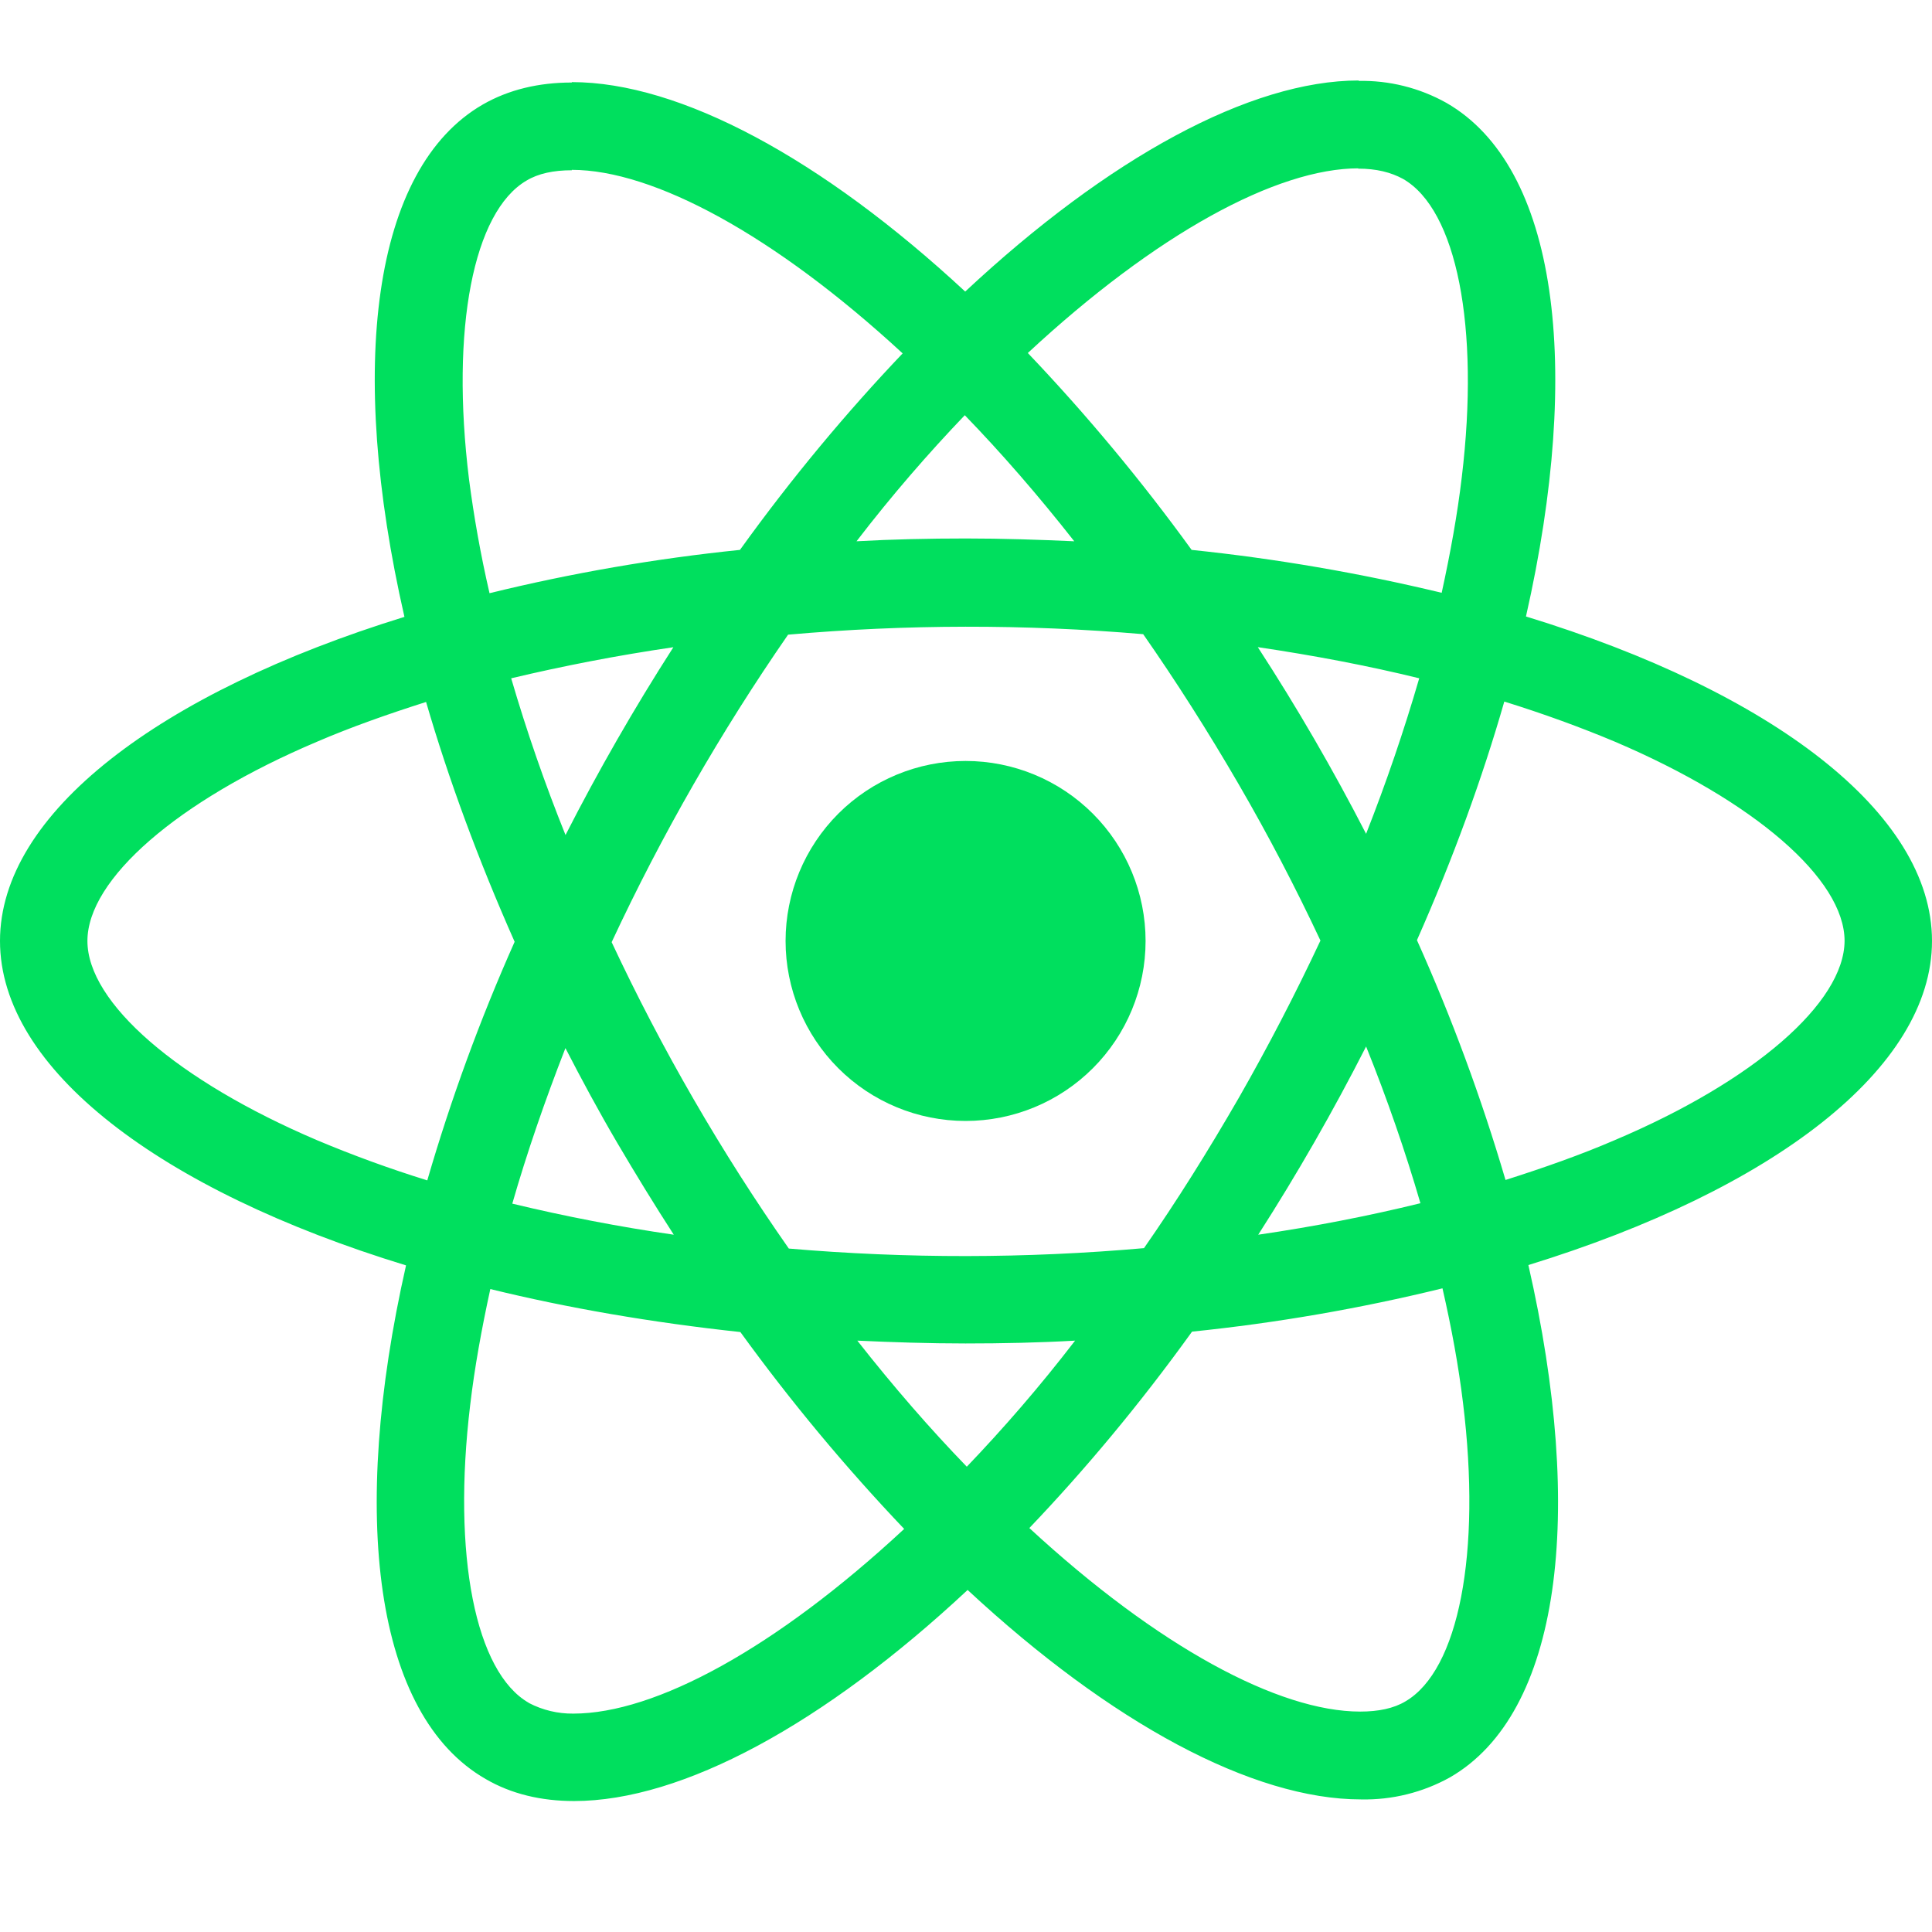
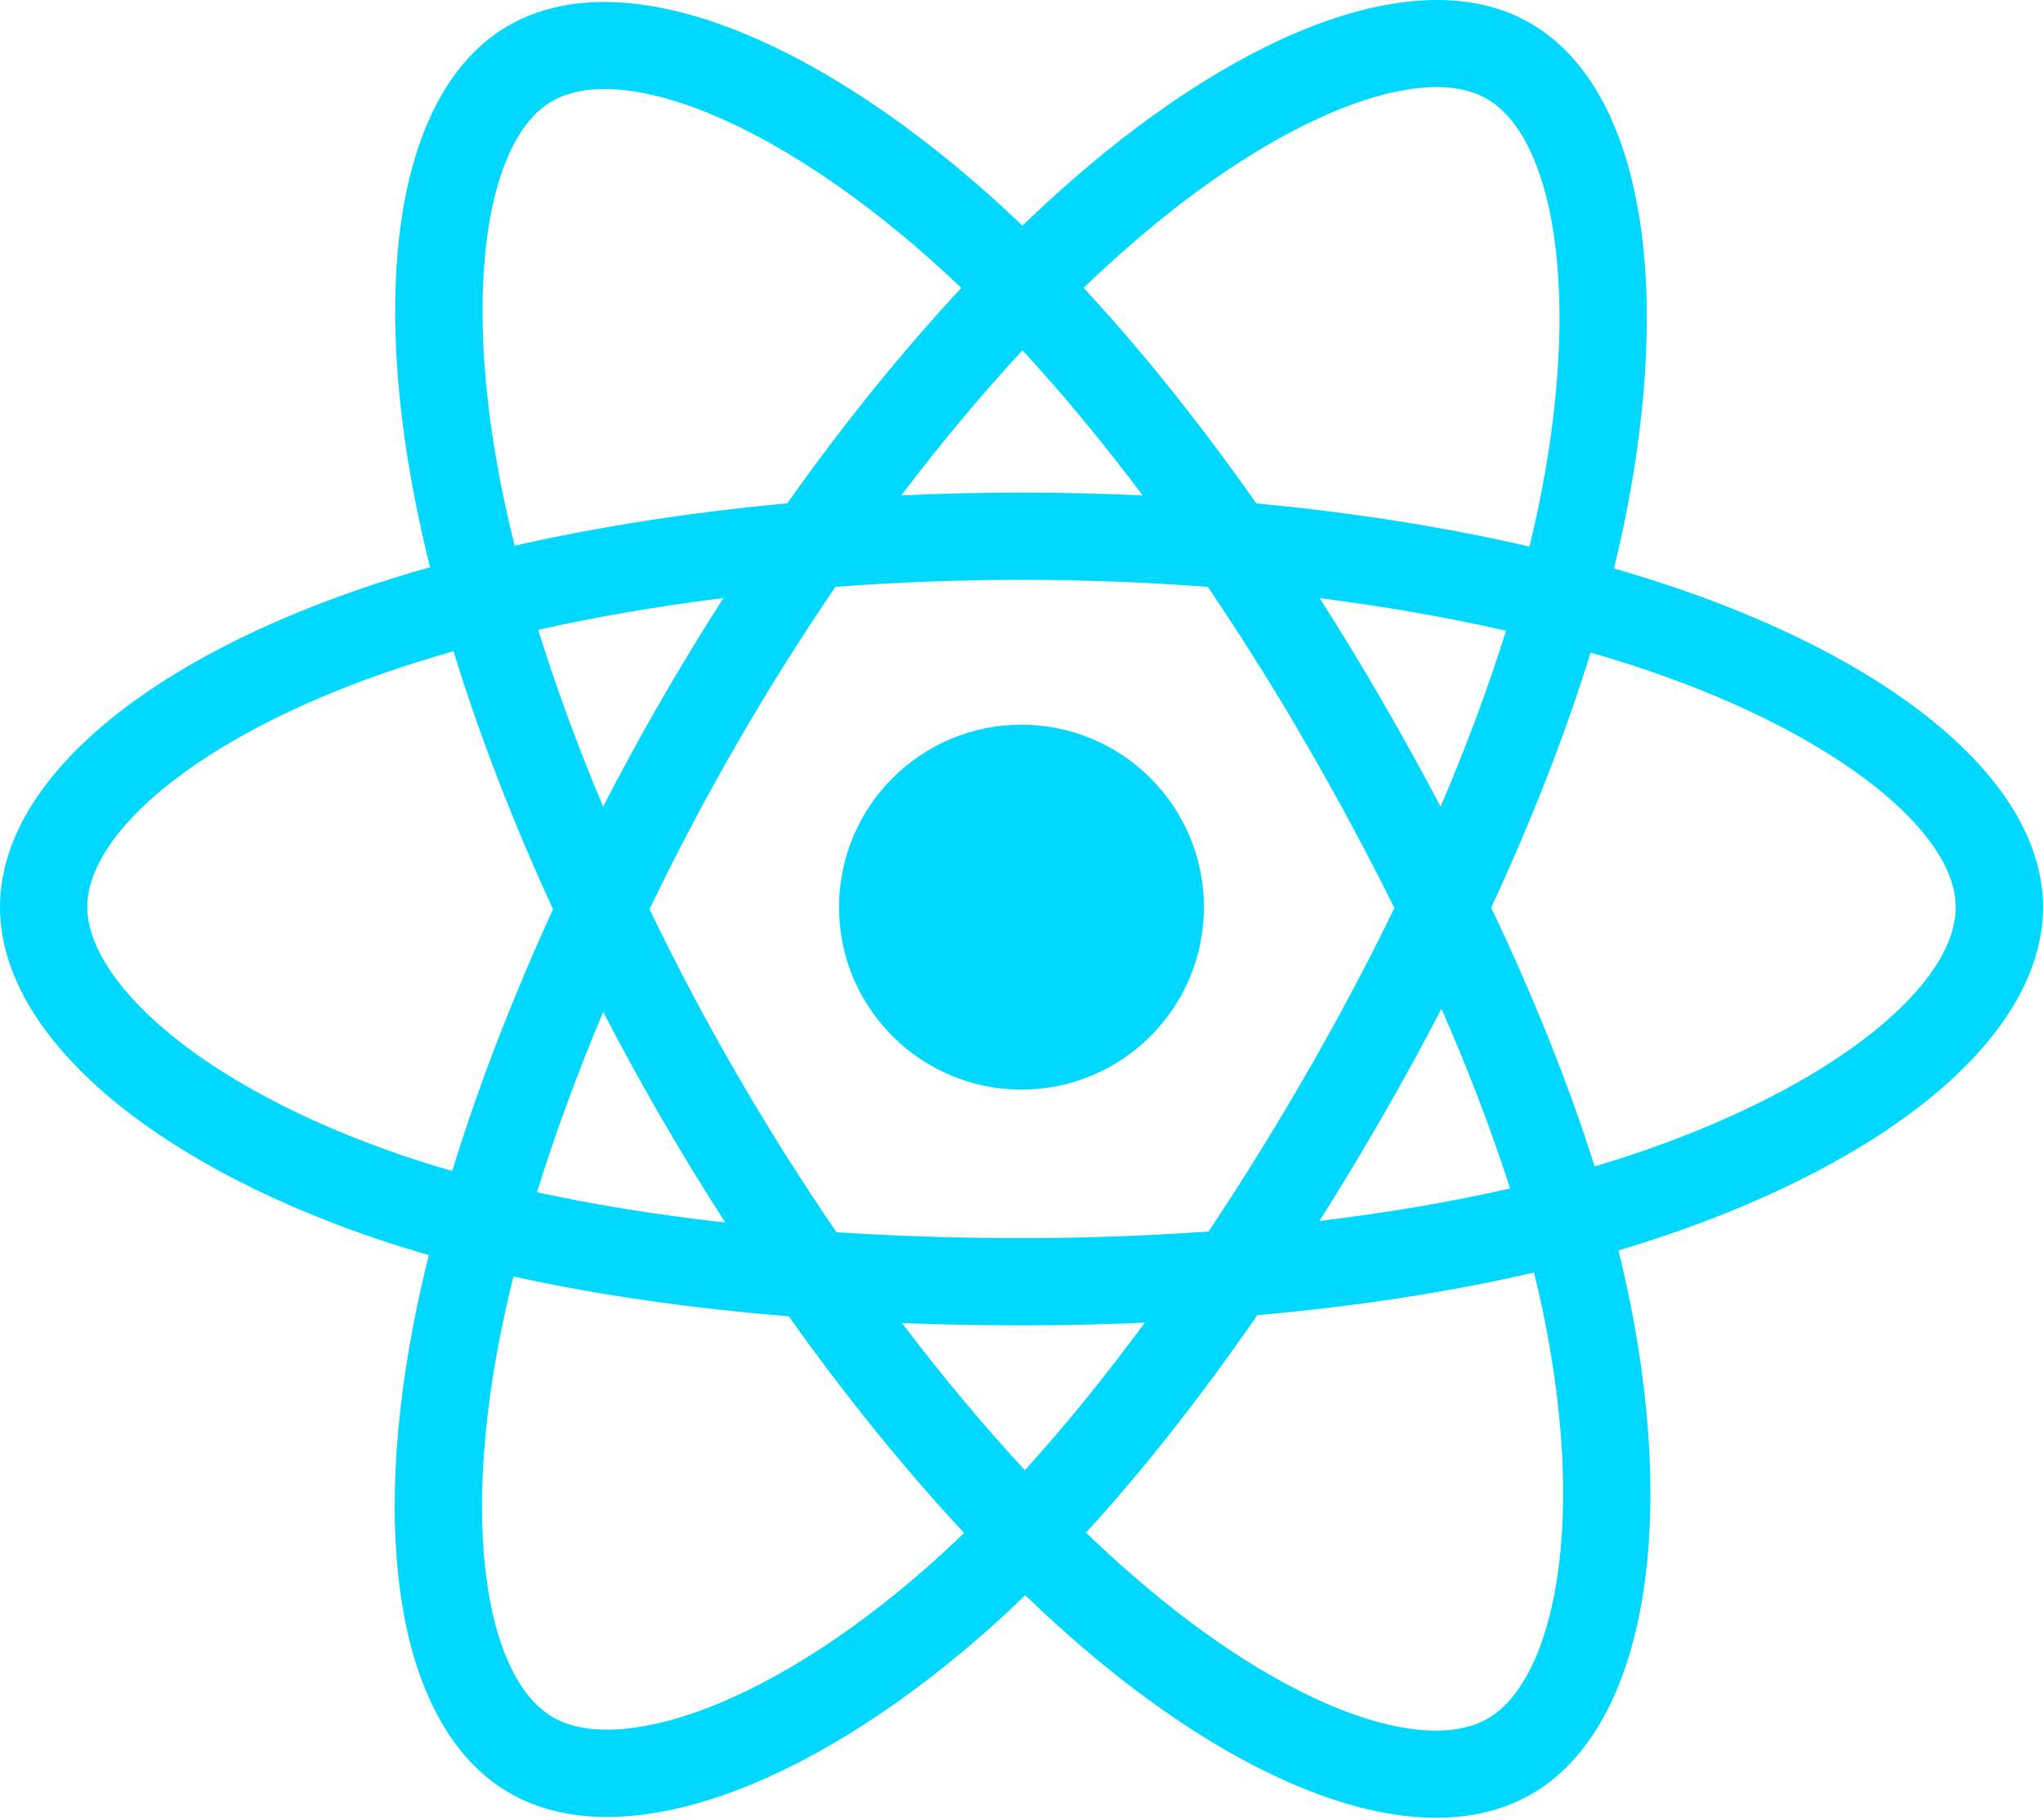
- <svg xmlns="http://www.w3.org/2000/svg" width="80" height="80" viewBox="0 0 80 80" fill="none">
-   <path d="M80 38.963C80 33.663 73.363 28.64 63.187 25.527C65.537 15.157 64.493 6.903 59.893 4.26C58.779 3.636 57.517 3.322 56.24 3.35V6.983C56.99 6.983 57.593 7.133 58.1 7.41C60.317 8.683 61.28 13.523 60.53 19.753C60.35 21.287 60.057 22.9 59.697 24.547C56.289 23.726 52.83 23.132 49.343 22.77C47.266 19.904 45 17.18 42.56 14.617C47.877 9.677 52.867 6.97 56.26 6.97V3.333C51.773 3.333 45.903 6.53 39.967 12.073C34.033 6.567 28.16 3.4 23.677 3.4V7.033C27.053 7.033 32.06 9.727 37.377 14.633C35.093 17.033 32.81 19.753 30.64 22.77C27.146 23.128 23.681 23.727 20.27 24.563C19.893 22.933 19.617 21.353 19.42 19.837C18.653 13.603 19.6 8.763 21.803 7.477C22.29 7.183 22.927 7.05 23.677 7.05V3.417C22.31 3.417 21.067 3.71 19.993 4.327C15.41 6.97 14.383 15.203 16.747 25.543C6.603 28.677 0 33.68 0 38.963C0 44.263 6.637 49.287 16.813 52.397C14.463 62.77 15.507 71.023 20.107 73.663C21.167 74.283 22.407 74.577 23.773 74.577C28.26 74.577 34.13 71.38 40.067 65.837C46 71.347 51.87 74.51 56.357 74.51C57.644 74.537 58.915 74.222 60.04 73.597C64.623 70.957 65.65 62.723 63.287 52.383C73.397 49.27 80 44.247 80 38.963ZM58.767 28.087C58.133 30.266 57.399 32.415 56.567 34.527C55.204 31.876 53.708 29.296 52.083 26.797C54.4 27.14 56.633 27.563 58.77 28.087H58.767ZM51.3 45.453C50.03 47.653 48.723 49.743 47.37 51.683C42.477 52.115 37.557 52.12 32.663 51.7C29.857 47.691 27.402 43.446 25.327 39.013C27.399 34.57 29.843 30.311 32.633 26.28C37.525 25.848 42.444 25.841 47.337 26.26C48.69 28.2 50.013 30.273 51.283 32.46C52.523 34.593 53.65 36.76 54.677 38.947C53.639 41.16 52.512 43.331 51.3 45.453ZM56.567 43.333C57.447 45.517 58.2 47.703 58.817 49.823C56.683 50.347 54.43 50.787 52.1 51.127C53.718 48.605 55.208 46.004 56.567 43.333ZM40.033 60.733C38.517 59.167 37 57.423 35.5 55.513C36.967 55.58 38.467 55.63 39.983 55.63C41.517 55.63 43.033 55.597 44.517 55.513C43.05 57.423 41.533 59.167 40.033 60.733ZM27.9 51.127C25.652 50.801 23.421 50.372 21.213 49.84C21.817 47.737 22.567 45.567 23.413 43.4C24.083 44.7 24.787 46.007 25.553 47.313C26.32 48.617 27.1 49.89 27.9 51.127ZM39.95 17.193C41.467 18.76 42.983 20.503 44.483 22.413C43.017 22.347 41.517 22.297 40 22.297C38.467 22.297 36.95 22.33 35.467 22.413C36.933 20.503 38.45 18.76 39.95 17.193ZM27.883 26.8C26.266 29.317 24.776 31.912 23.417 34.577C22.561 32.452 21.81 30.286 21.167 28.087C23.3 27.58 25.553 27.14 27.883 26.8ZM13.127 47.213C7.353 44.753 3.62 41.523 3.62 38.963C3.62 36.403 7.353 33.157 13.127 30.713C14.527 30.11 16.06 29.57 17.643 29.067C18.573 32.26 19.797 35.587 21.31 38.997C19.881 42.204 18.673 45.505 17.693 48.877C16.145 48.397 14.621 47.842 13.127 47.213ZM21.9 70.513C19.683 69.247 18.72 64.4 19.47 58.173C19.65 56.64 19.943 55.023 20.303 53.377C23.497 54.16 26.987 54.763 30.657 55.157C32.734 58.022 35 60.746 37.44 63.31C32.123 68.25 27.133 70.957 23.74 70.957C23.1 70.964 22.468 70.813 21.9 70.517V70.513ZM60.58 58.09C61.347 64.32 60.4 69.163 58.197 70.45C57.71 70.743 57.073 70.873 56.323 70.873C52.947 70.873 47.94 68.183 42.623 63.273C44.907 60.88 47.19 58.157 49.36 55.14C52.854 54.782 56.319 54.183 59.73 53.347C60.107 54.993 60.397 56.573 60.58 58.09ZM66.857 47.213C65.457 47.817 63.923 48.357 62.34 48.86C61.343 45.471 60.118 42.154 58.673 38.93C60.173 35.54 61.377 32.23 62.29 29.05C63.907 29.553 65.437 30.11 66.873 30.713C72.647 33.173 76.38 36.403 76.38 38.963C76.363 41.523 72.63 44.77 66.857 47.213Z" fill="#00DF5E" />
-   <path d="M39.983 46.416C41.96 46.416 43.855 45.631 45.253 44.233C46.651 42.836 47.436 40.94 47.436 38.963C47.436 36.986 46.651 35.091 45.253 33.693C43.855 32.295 41.96 31.51 39.983 31.51C38.006 31.51 36.11 32.295 34.712 33.693C33.315 35.091 32.529 36.986 32.529 38.963C32.529 40.94 33.315 42.836 34.712 44.233C36.11 45.631 38.006 46.416 39.983 46.416Z" fill="#00DF5E" />
+ <svg xmlns="http://www.w3.org/2000/svg" aria-hidden="true" role="img" class="iconify iconify--logos" width="35.93" height="32" preserveAspectRatio="xMidYMid meet" viewBox="0 0 256 228">
+   <path fill="#00D8FF" d="M210.483 73.824a171.49 171.49 0 0 0-8.24-2.597c.465-1.9.893-3.777 1.273-5.621c6.238-30.281 2.16-54.676-11.769-62.708c-13.355-7.7-35.196.329-57.254 19.526a171.23 171.23 0 0 0-6.375 5.848a155.866 155.866 0 0 0-4.241-3.917C100.759 3.829 77.587-4.822 63.673 3.233C50.33 10.957 46.379 33.89 51.995 62.588a170.974 170.974 0 0 0 1.892 8.48c-3.28.932-6.445 1.924-9.474 2.98C17.309 83.498 0 98.307 0 113.668c0 15.865 18.582 31.778 46.812 41.427a145.52 145.52 0 0 0 6.921 2.165a167.467 167.467 0 0 0-2.01 9.138c-5.354 28.2-1.173 50.591 12.134 58.266c13.744 7.926 36.812-.22 59.273-19.855a145.567 145.567 0 0 0 5.342-4.923a168.064 168.064 0 0 0 6.92 6.314c21.758 18.722 43.246 26.282 56.54 18.586c13.731-7.949 18.194-32.003 12.4-61.268a145.016 145.016 0 0 0-1.535-6.842c1.62-.48 3.21-.974 4.76-1.488c29.348-9.723 48.443-25.443 48.443-41.52c0-15.417-17.868-30.326-45.517-39.844Zm-6.365 70.984c-1.4.463-2.836.91-4.3 1.345c-3.24-10.257-7.612-21.163-12.963-32.432c5.106-11 9.31-21.767 12.459-31.957c2.619.758 5.16 1.557 7.61 2.4c23.69 8.156 38.14 20.213 38.14 29.504c0 9.896-15.606 22.743-40.946 31.14Zm-10.514 20.834c2.562 12.94 2.927 24.64 1.23 33.787c-1.524 8.219-4.59 13.698-8.382 15.893c-8.067 4.67-25.32-1.4-43.927-17.412a156.726 156.726 0 0 1-6.437-5.87c7.214-7.889 14.423-17.06 21.459-27.246c12.376-1.098 24.068-2.894 34.671-5.345a134.17 134.17 0 0 1 1.386 6.193ZM87.276 214.515c-7.882 2.783-14.16 2.863-17.955.675c-8.075-4.657-11.432-22.636-6.853-46.752a156.923 156.923 0 0 1 1.869-8.499c10.486 2.32 22.093 3.988 34.498 4.994c7.084 9.967 14.501 19.128 21.976 27.15a134.668 134.668 0 0 1-4.877 4.492c-9.933 8.682-19.886 14.842-28.658 17.94ZM50.35 144.747c-12.483-4.267-22.792-9.812-29.858-15.863c-6.35-5.437-9.555-10.836-9.555-15.216c0-9.322 13.897-21.212 37.076-29.293c2.813-.98 5.757-1.905 8.812-2.773c3.204 10.42 7.406 21.315 12.477 32.332c-5.137 11.18-9.399 22.249-12.634 32.792a134.718 134.718 0 0 1-6.318-1.979Zm12.378-84.26c-4.811-24.587-1.616-43.134 6.425-47.789c8.564-4.958 27.502 2.111 47.463 19.835a144.318 144.318 0 0 1 3.841 3.545c-7.438 7.987-14.787 17.08-21.808 26.988c-12.04 1.116-23.565 2.908-34.161 5.309a160.342 160.342 0 0 1-1.76-7.887Zm110.427 27.268a347.8 347.8 0 0 0-7.785-12.803c8.168 1.033 15.994 2.404 23.343 4.08c-2.206 7.072-4.956 14.465-8.193 22.045a381.151 381.151 0 0 0-7.365-13.322Zm-45.032-43.861c5.044 5.465 10.096 11.566 15.065 18.186a322.04 322.04 0 0 0-30.257-.006c4.974-6.559 10.069-12.652 15.192-18.18ZM82.802 87.83a323.167 323.167 0 0 0-7.227 13.238c-3.184-7.553-5.909-14.98-8.134-22.152c7.304-1.634 15.093-2.97 23.209-3.984a321.524 321.524 0 0 0-7.848 12.897Zm8.081 65.352c-8.385-.936-16.291-2.203-23.593-3.793c2.26-7.3 5.045-14.885 8.298-22.6a321.187 321.187 0 0 0 7.257 13.246c2.594 4.48 5.28 8.868 8.038 13.147Zm37.542 31.03c-5.184-5.592-10.354-11.779-15.403-18.433c4.902.192 9.899.29 14.978.29c5.218 0 10.376-.117 15.453-.343c-4.985 6.774-10.018 12.97-15.028 18.486Zm52.198-57.817c3.422 7.8 6.306 15.345 8.596 22.52c-7.422 1.694-15.436 3.058-23.88 4.071a382.417 382.417 0 0 0 7.859-13.026a347.403 347.403 0 0 0 7.425-13.565Zm-16.898 8.101a358.557 358.557 0 0 1-12.281 19.815a329.4 329.4 0 0 1-23.444.823c-7.967 0-15.716-.248-23.178-.732a310.202 310.202 0 0 1-12.513-19.846h.001a307.41 307.41 0 0 1-10.923-20.627a310.278 310.278 0 0 1 10.89-20.637l-.001.001a307.318 307.318 0 0 1 12.413-19.761c7.613-.576 15.42-.876 23.31-.876H128c7.926 0 15.743.303 23.354.883a329.357 329.357 0 0 1 12.335 19.695a358.489 358.489 0 0 1 11.036 20.54a329.472 329.472 0 0 1-11 20.722Zm22.56-122.124c8.572 4.944 11.906 24.881 6.52 51.026c-.344 1.668-.73 3.367-1.15 5.09c-10.622-2.452-22.155-4.275-34.23-5.408c-7.034-10.017-14.323-19.124-21.64-27.008a160.789 160.789 0 0 1 5.888-5.4c18.9-16.447 36.564-22.941 44.612-18.3ZM128 90.808c12.625 0 22.86 10.235 22.86 22.86s-10.235 22.86-22.86 22.86s-22.86-10.235-22.86-22.86s10.235-22.86 22.86-22.86Z" />
</svg>
